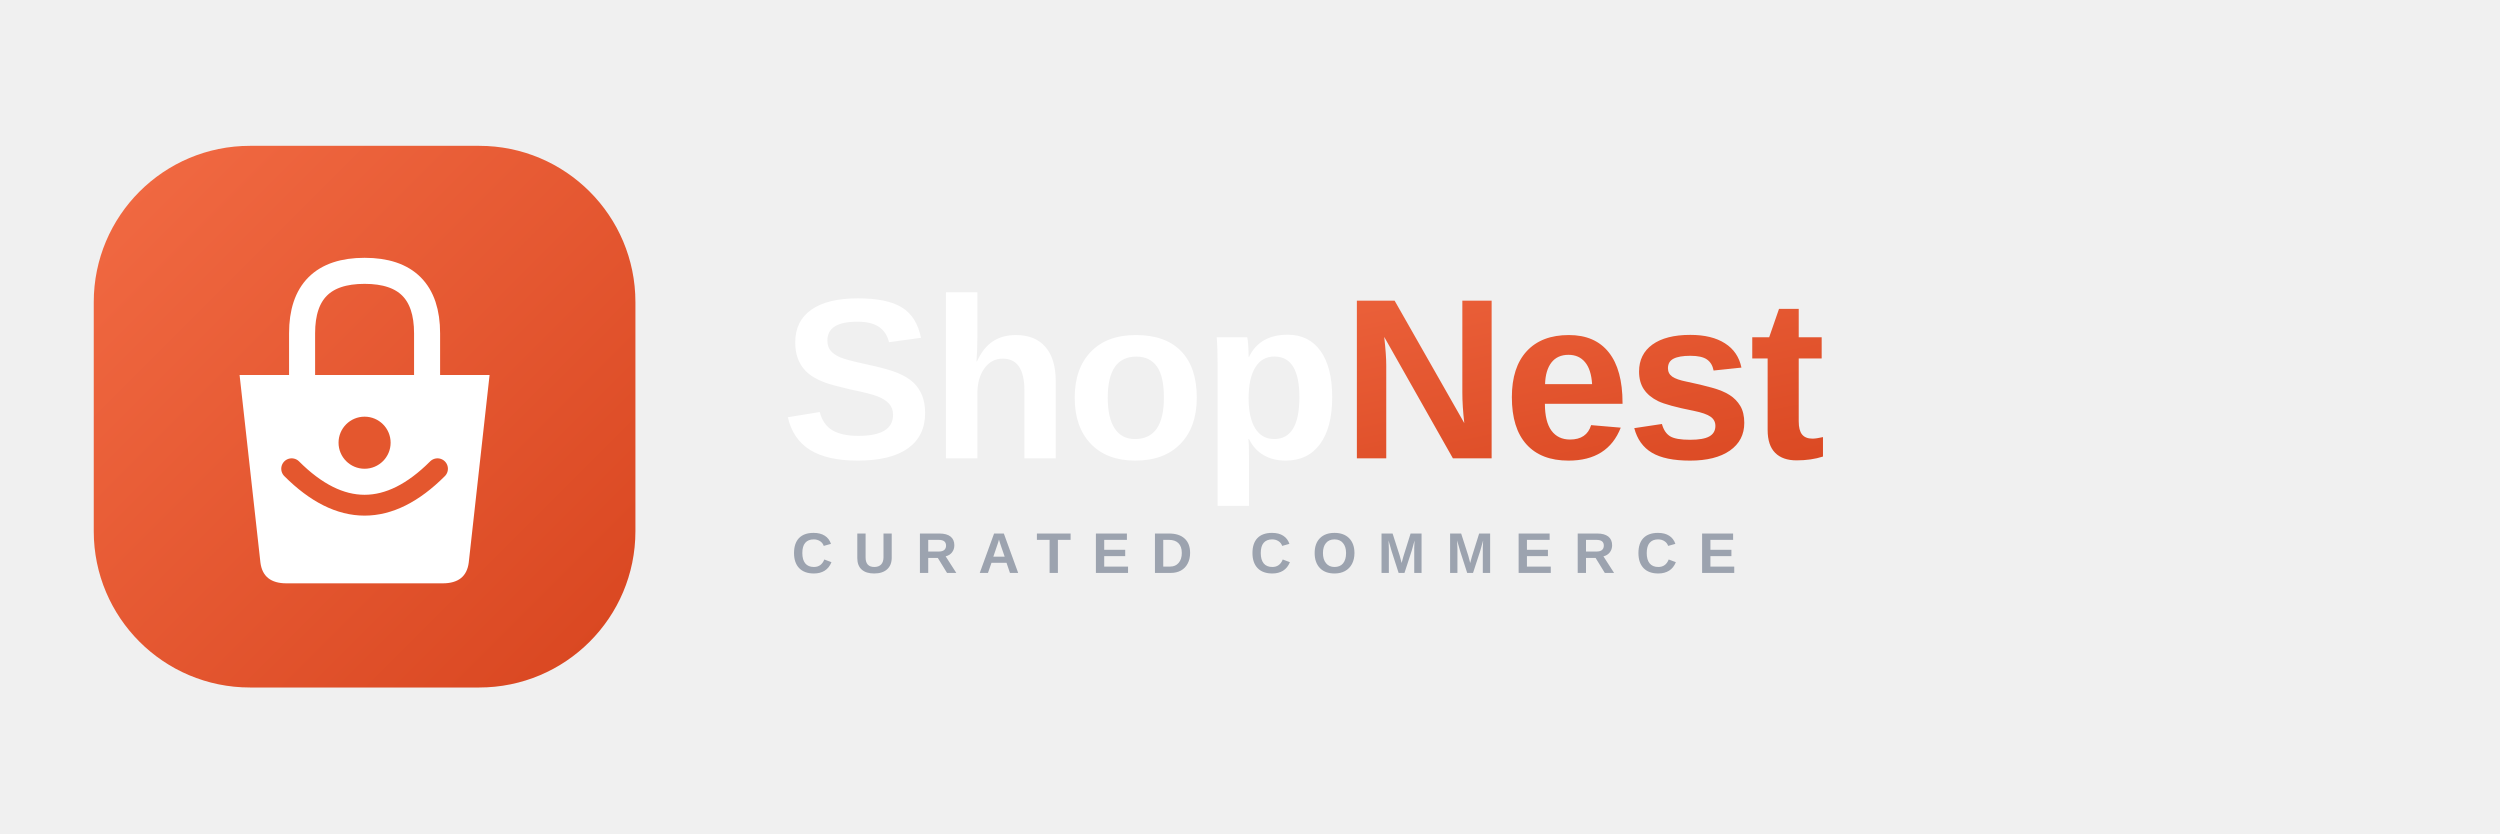
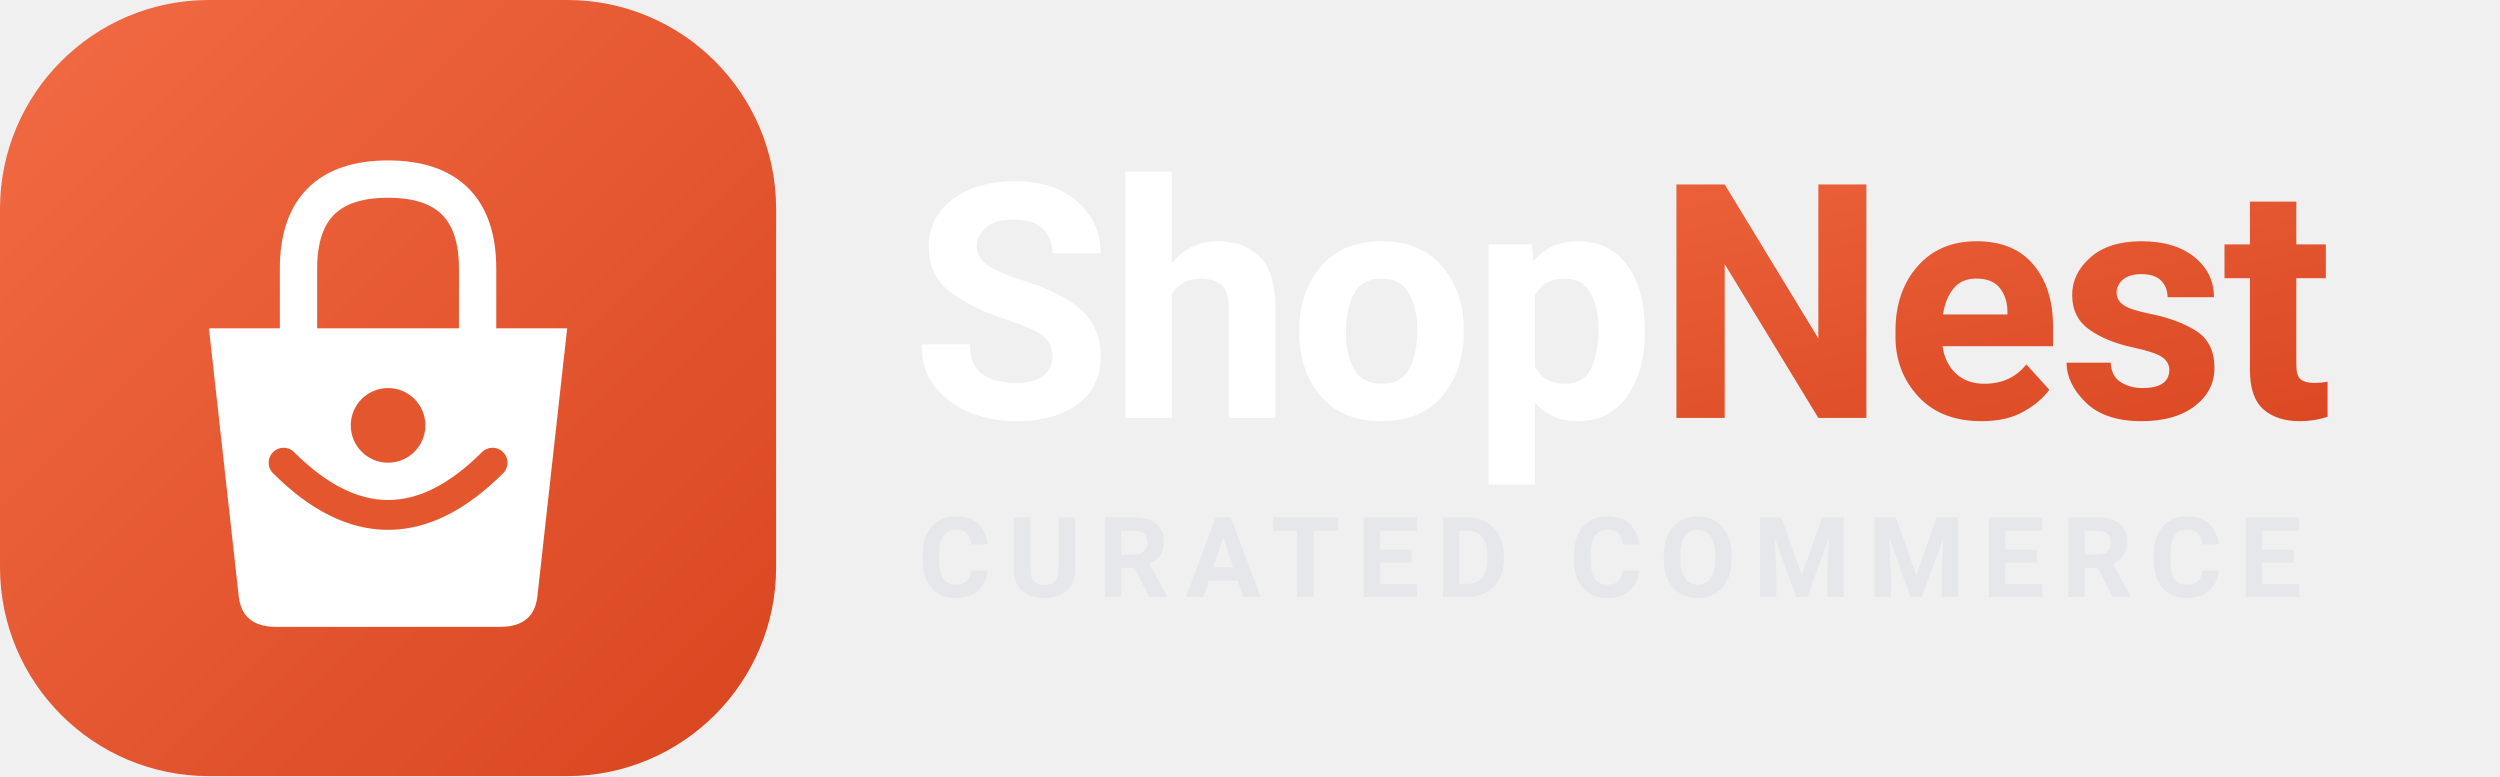
- <svg xmlns="http://www.w3.org/2000/svg" width="480" height="160" viewBox="0 0 480 160" role="img">
+ <svg xmlns="http://www.w3.org/2000/svg" width="335" height="104" viewBox="0 0 335 104" role="img">
  <defs>
    <linearGradient id="cg" x1="0%" y1="0%" x2="100%" y2="100%">
      <stop offset="0%" stop-color="#F26B44" />
      <stop offset="100%" stop-color="#D8451F" />
    </linearGradient>
  </defs>
-   <g transform="translate(18,28)">
-     <rect x="0" y="0" width="104" height="104" rx="30" fill="url(#cg)" />
+   <g transform="translate(0, 0)">
+     <rect x="0" y="0" width="104" height="104" rx="28" fill="url(#cg)" />
    <path d="M40 44 V36 Q40 24 52 24 Q64 24 64 36 V44" fill="none" stroke="#FFFFFF" stroke-width="5" stroke-linecap="round" />
    <path d="M28 44 H76 L72 80 Q71.5 84 67 84 H37 Q32.5 84 32 80 Z" fill="#FFFFFF" />
    <path d="M38 62 Q52 76 66 62" fill="none" stroke="#E4572E" stroke-width="4" stroke-linecap="round" />
    <circle cx="52" cy="57" r="5" fill="#E4572E" />
  </g>
-   <g transform="translate(150,0)">
-     <text x="0" y="88" font-family="Arial, Helvetica, sans-serif" font-size="44" font-weight="800" fill="#FFFFFF" letter-spacing="-0.8">Shop<tspan fill="url(#cg)">Nest</tspan>
+   <g transform="translate(122, 0)">
+     <text x="0" y="56" fill="#FFFFFF" font-family="system-ui, -apple-system, BlinkMacSystemFont, 'Segoe UI', Roboto, Helvetica, Arial, sans-serif" font-size="44" font-weight="600" letter-spacing="-0.5">Shop<tspan fill="url(#cg)">Nest</tspan>
    </text>
-     <text x="2" y="110" font-family="Arial, Helvetica, sans-serif" font-size="11" font-weight="600" fill="#9CA3AF" letter-spacing="4">CURATED COMMERCE</text>
+     <text x="1" y="80" fill="#E5E7EB" font-family="system-ui, -apple-system, BlinkMacSystemFont, 'Segoe UI', Roboto, Helvetica, Arial, sans-serif" font-size="15" font-weight="650" letter-spacing="2.2">CURATED COMMERCE</text>
  </g>
</svg>
